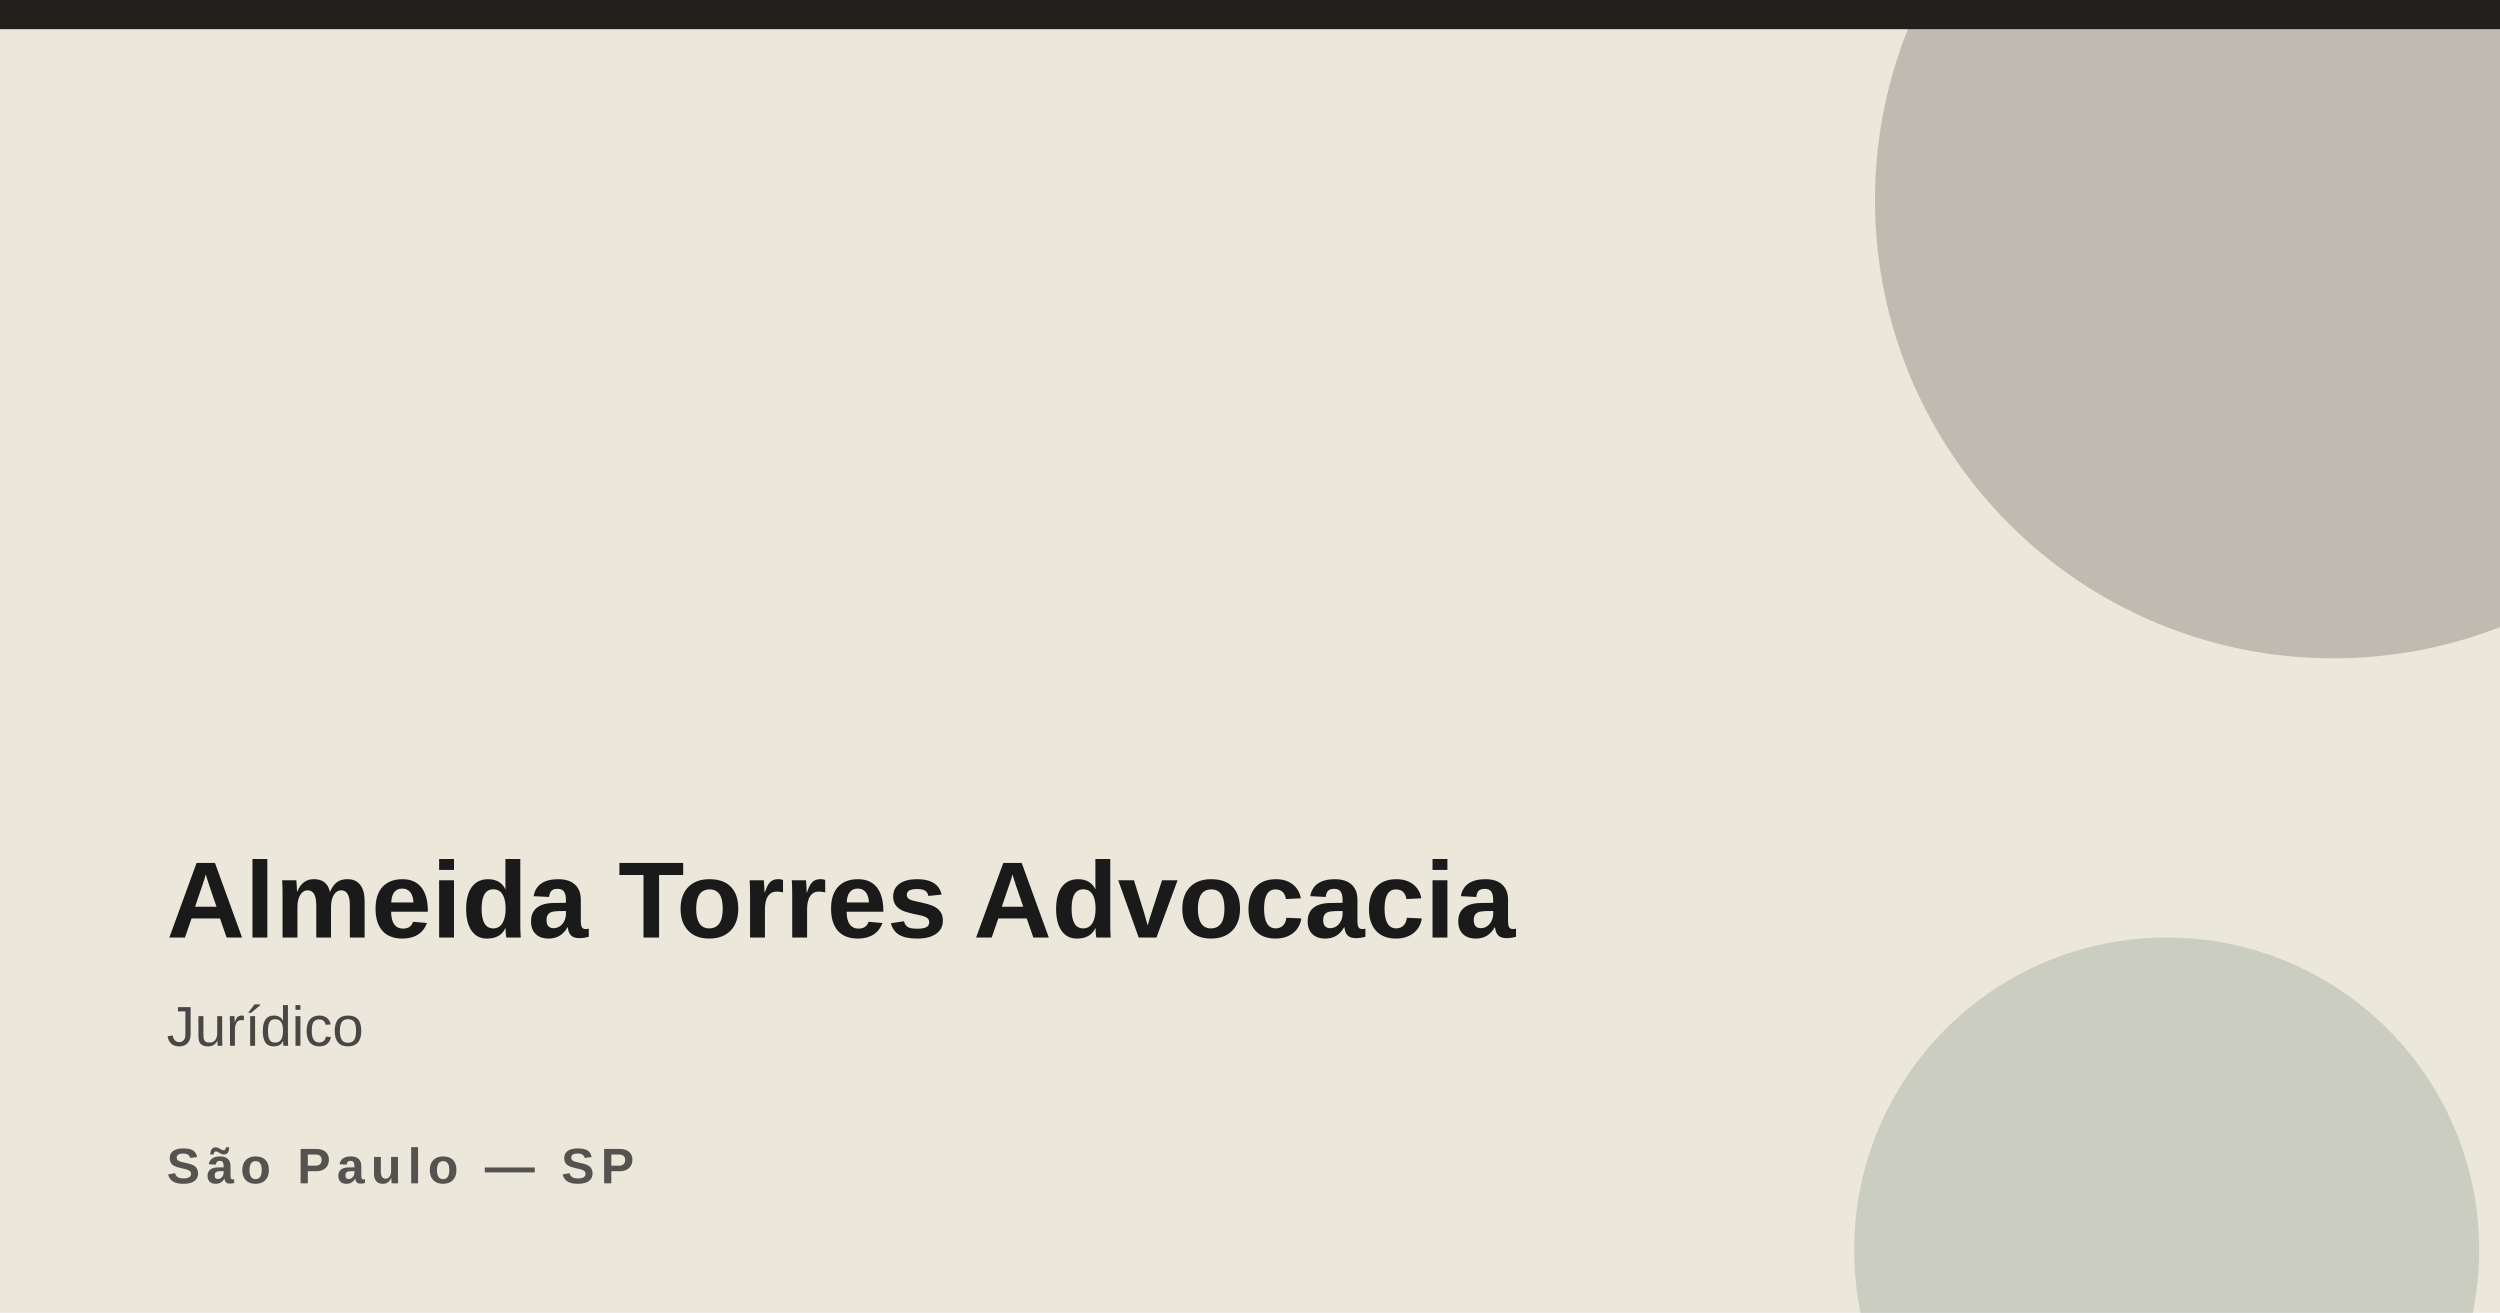
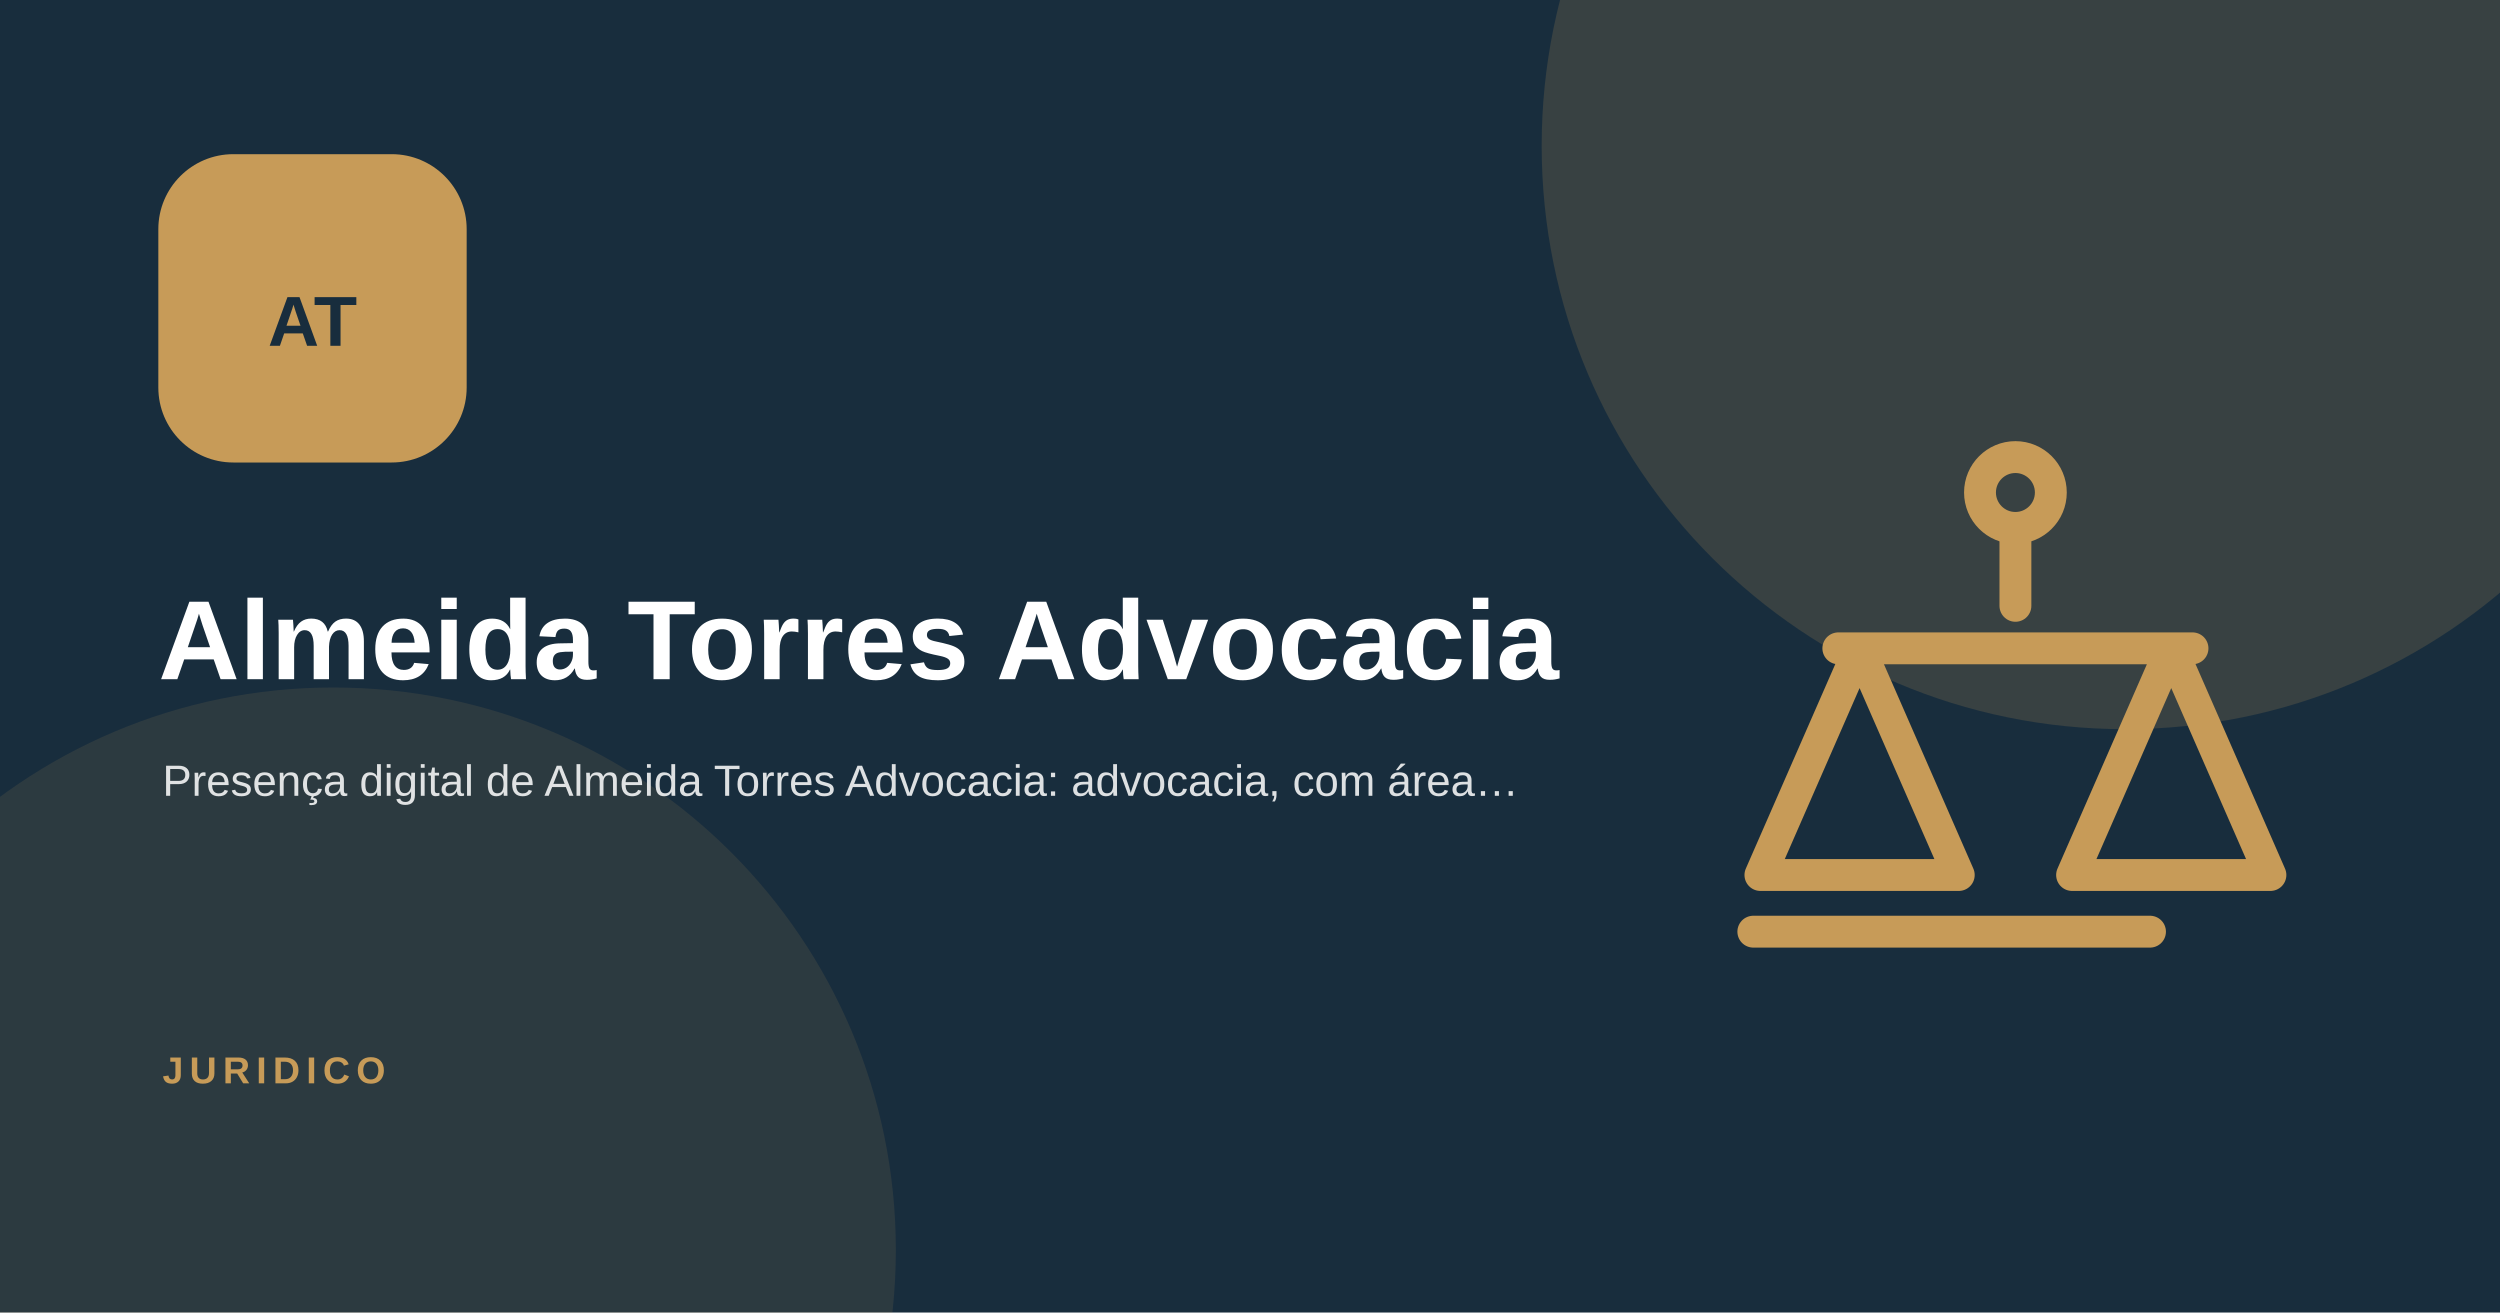
- <svg xmlns="http://www.w3.org/2000/svg" width="1200" height="630">
-   <rect width="1200" height="630" fill="#ece7db" />
-   <rect x="0" y="0" width="1200" height="14" fill="#22201c" />
-   <circle cx="1120" cy="96" r="220" fill="#22201c" opacity=".22" />
-   <circle cx="1040" cy="600" r="150" fill="#3a5a49" opacity=".18" />
-   <text x="80" y="450" font-family="Arial,Helvetica,sans-serif" font-size="52" font-weight="800" fill="#1a1a1a">Almeida Torres Advocacia</text>
-   <text x="80" y="502" font-family="Arial,Helvetica,sans-serif" font-size="27" fill="#3a3a3a" opacity=".92">Jurídico</text>
-   <text x="80" y="568" font-family="Arial,Helvetica,sans-serif" font-size="24" font-weight="700" letter-spacing="3" fill="#1a1a1a" opacity=".72">São Paulo — SP</text>
+ <svg xmlns="http://www.w3.org/2000/svg" width="1200" height="630" viewBox="0 0 1200 630">
+   <rect width="1200" height="630" fill="#182d3d" />
+   <circle cx="1020" cy="70" r="280" fill="#c79b58" opacity=".18" />
+   <circle cx="160" cy="600" r="270" fill="#c79b58" opacity=".12" />
+   <g transform="translate(760 165) scale(1.7)" fill="none" stroke="#c79b58" stroke-width="9" stroke-linecap="round" stroke-linejoin="round">
+     <path d="M122 56v18M72 86h100M78 86l-28 64h56L78 86Zm88 0-28 64h56l-28-64ZM48 166h112" />
+     <circle cx="122" cy="42" r="10" />
+   </g>
+   <rect x="76" y="74" width="148" height="148" rx="36" fill="#c79b58" />
+   <text x="150" y="166" text-anchor="middle" font-family="Arial,sans-serif" font-size="34" font-weight="900" fill="#182d3d">AT</text>
+   <text x="76" y="326" font-family="Arial,sans-serif" font-size="54" font-weight="800" fill="#fff">Almeida Torres Advocacia</text>
+   <text x="78" y="382" font-family="Arial,sans-serif" font-size="21" fill="#fff" opacity=".85">Presença digital de Almeida Torres Advocacia: advocacia, com área…</text>
+   <text x="78" y="520" font-family="Arial,sans-serif" font-size="18" letter-spacing="3" font-weight="700" fill="#c79b58">JURIDICO</text>
</svg>
